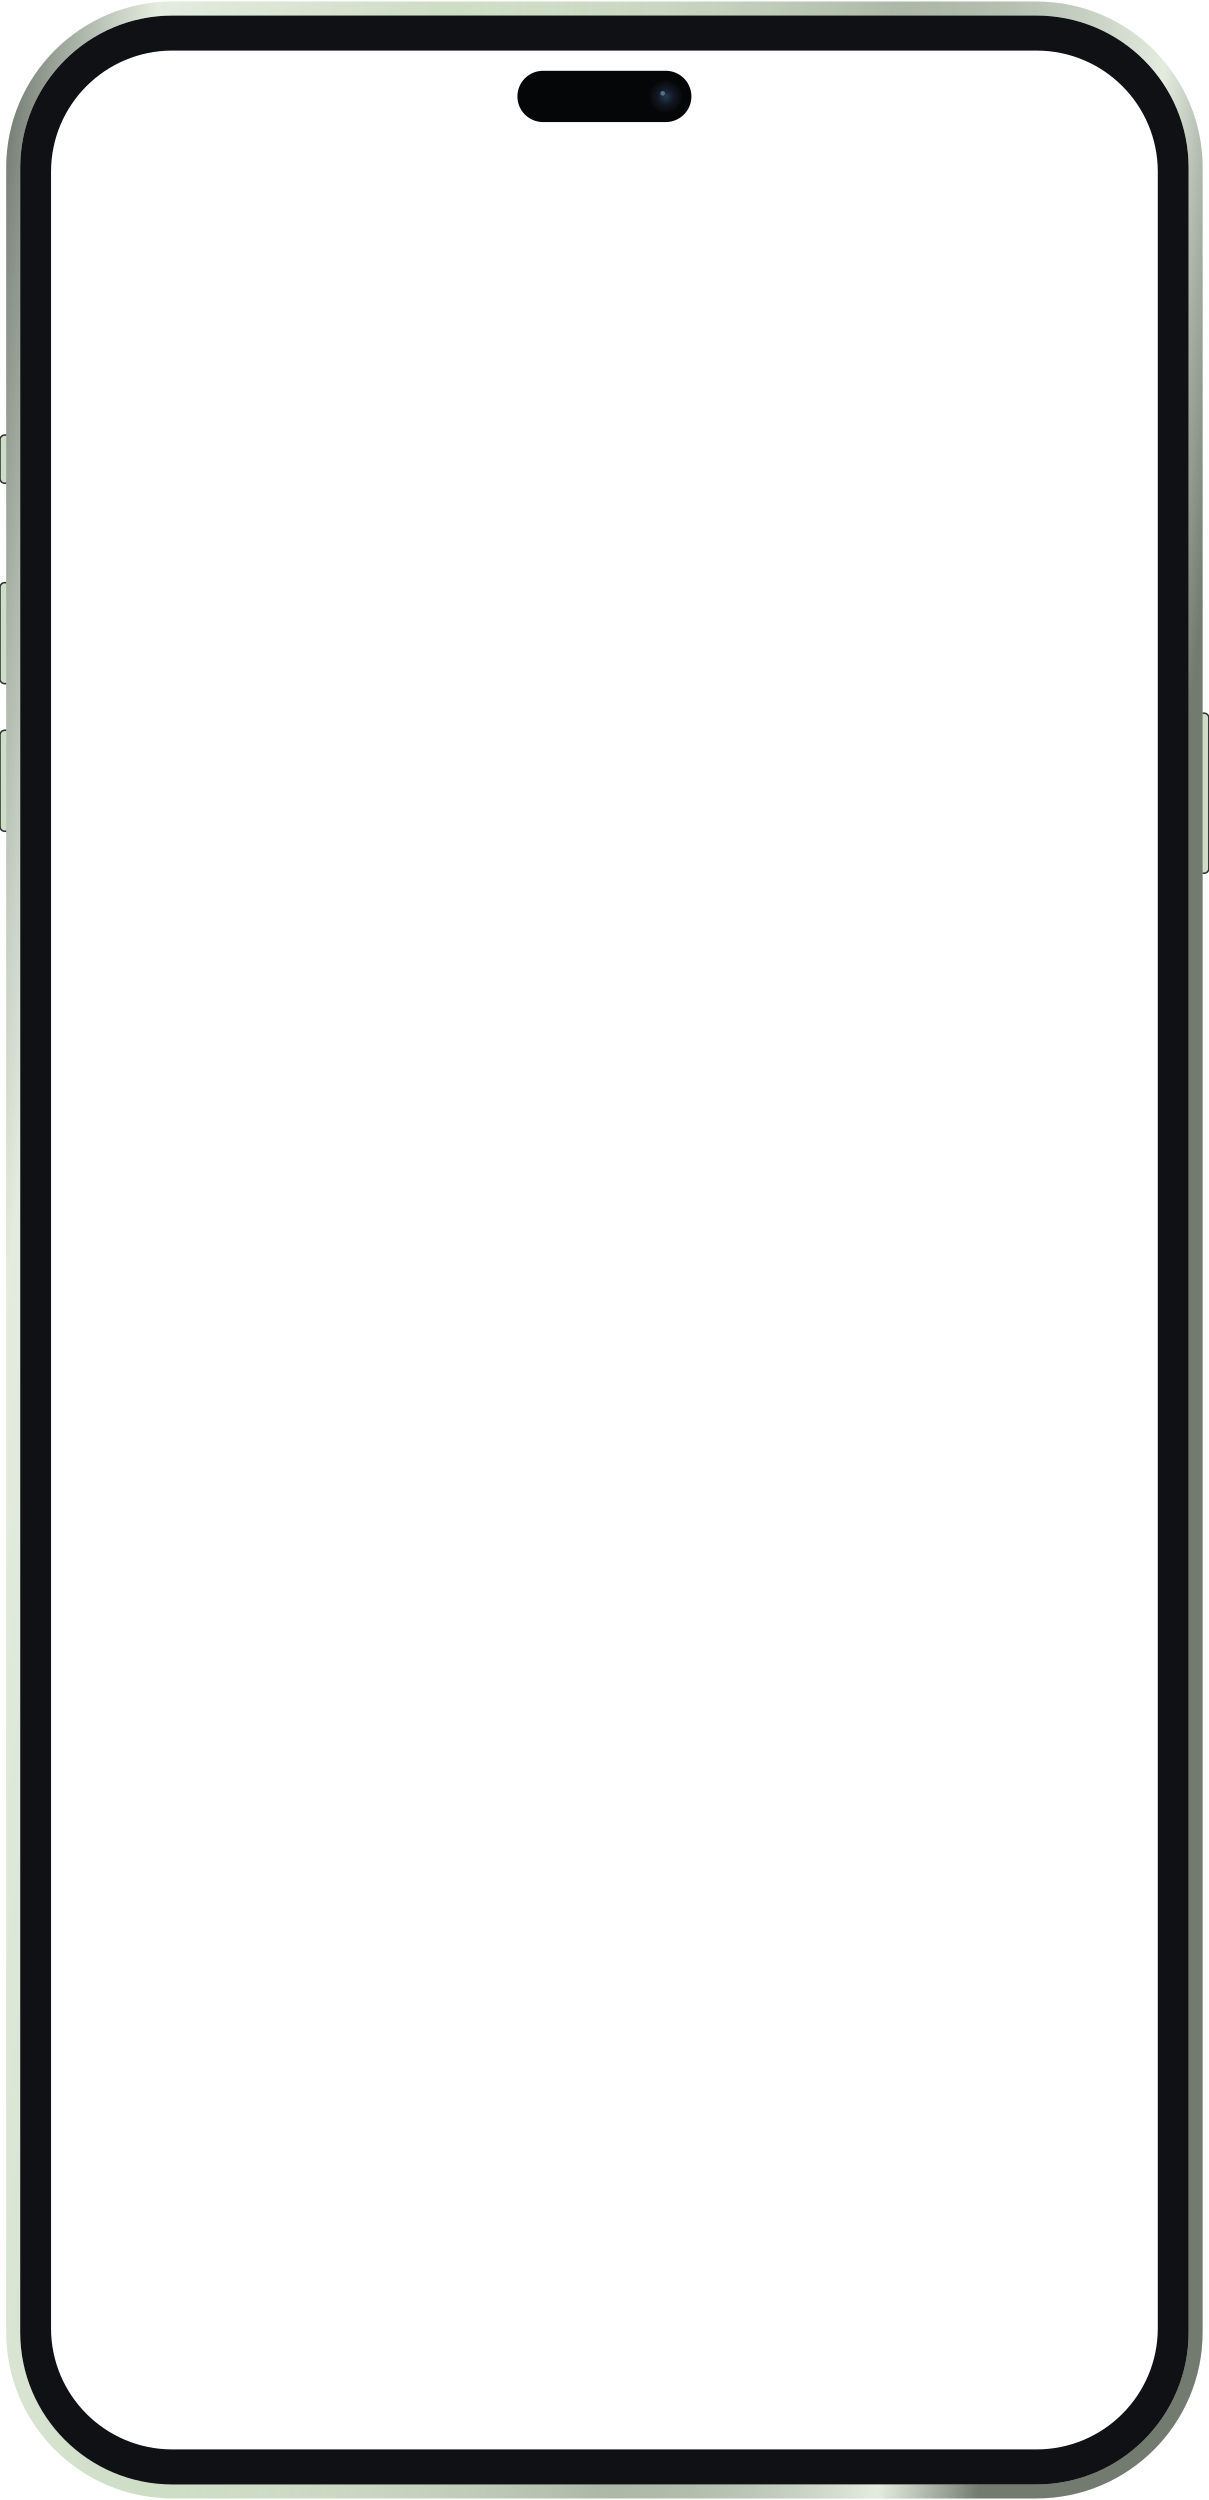
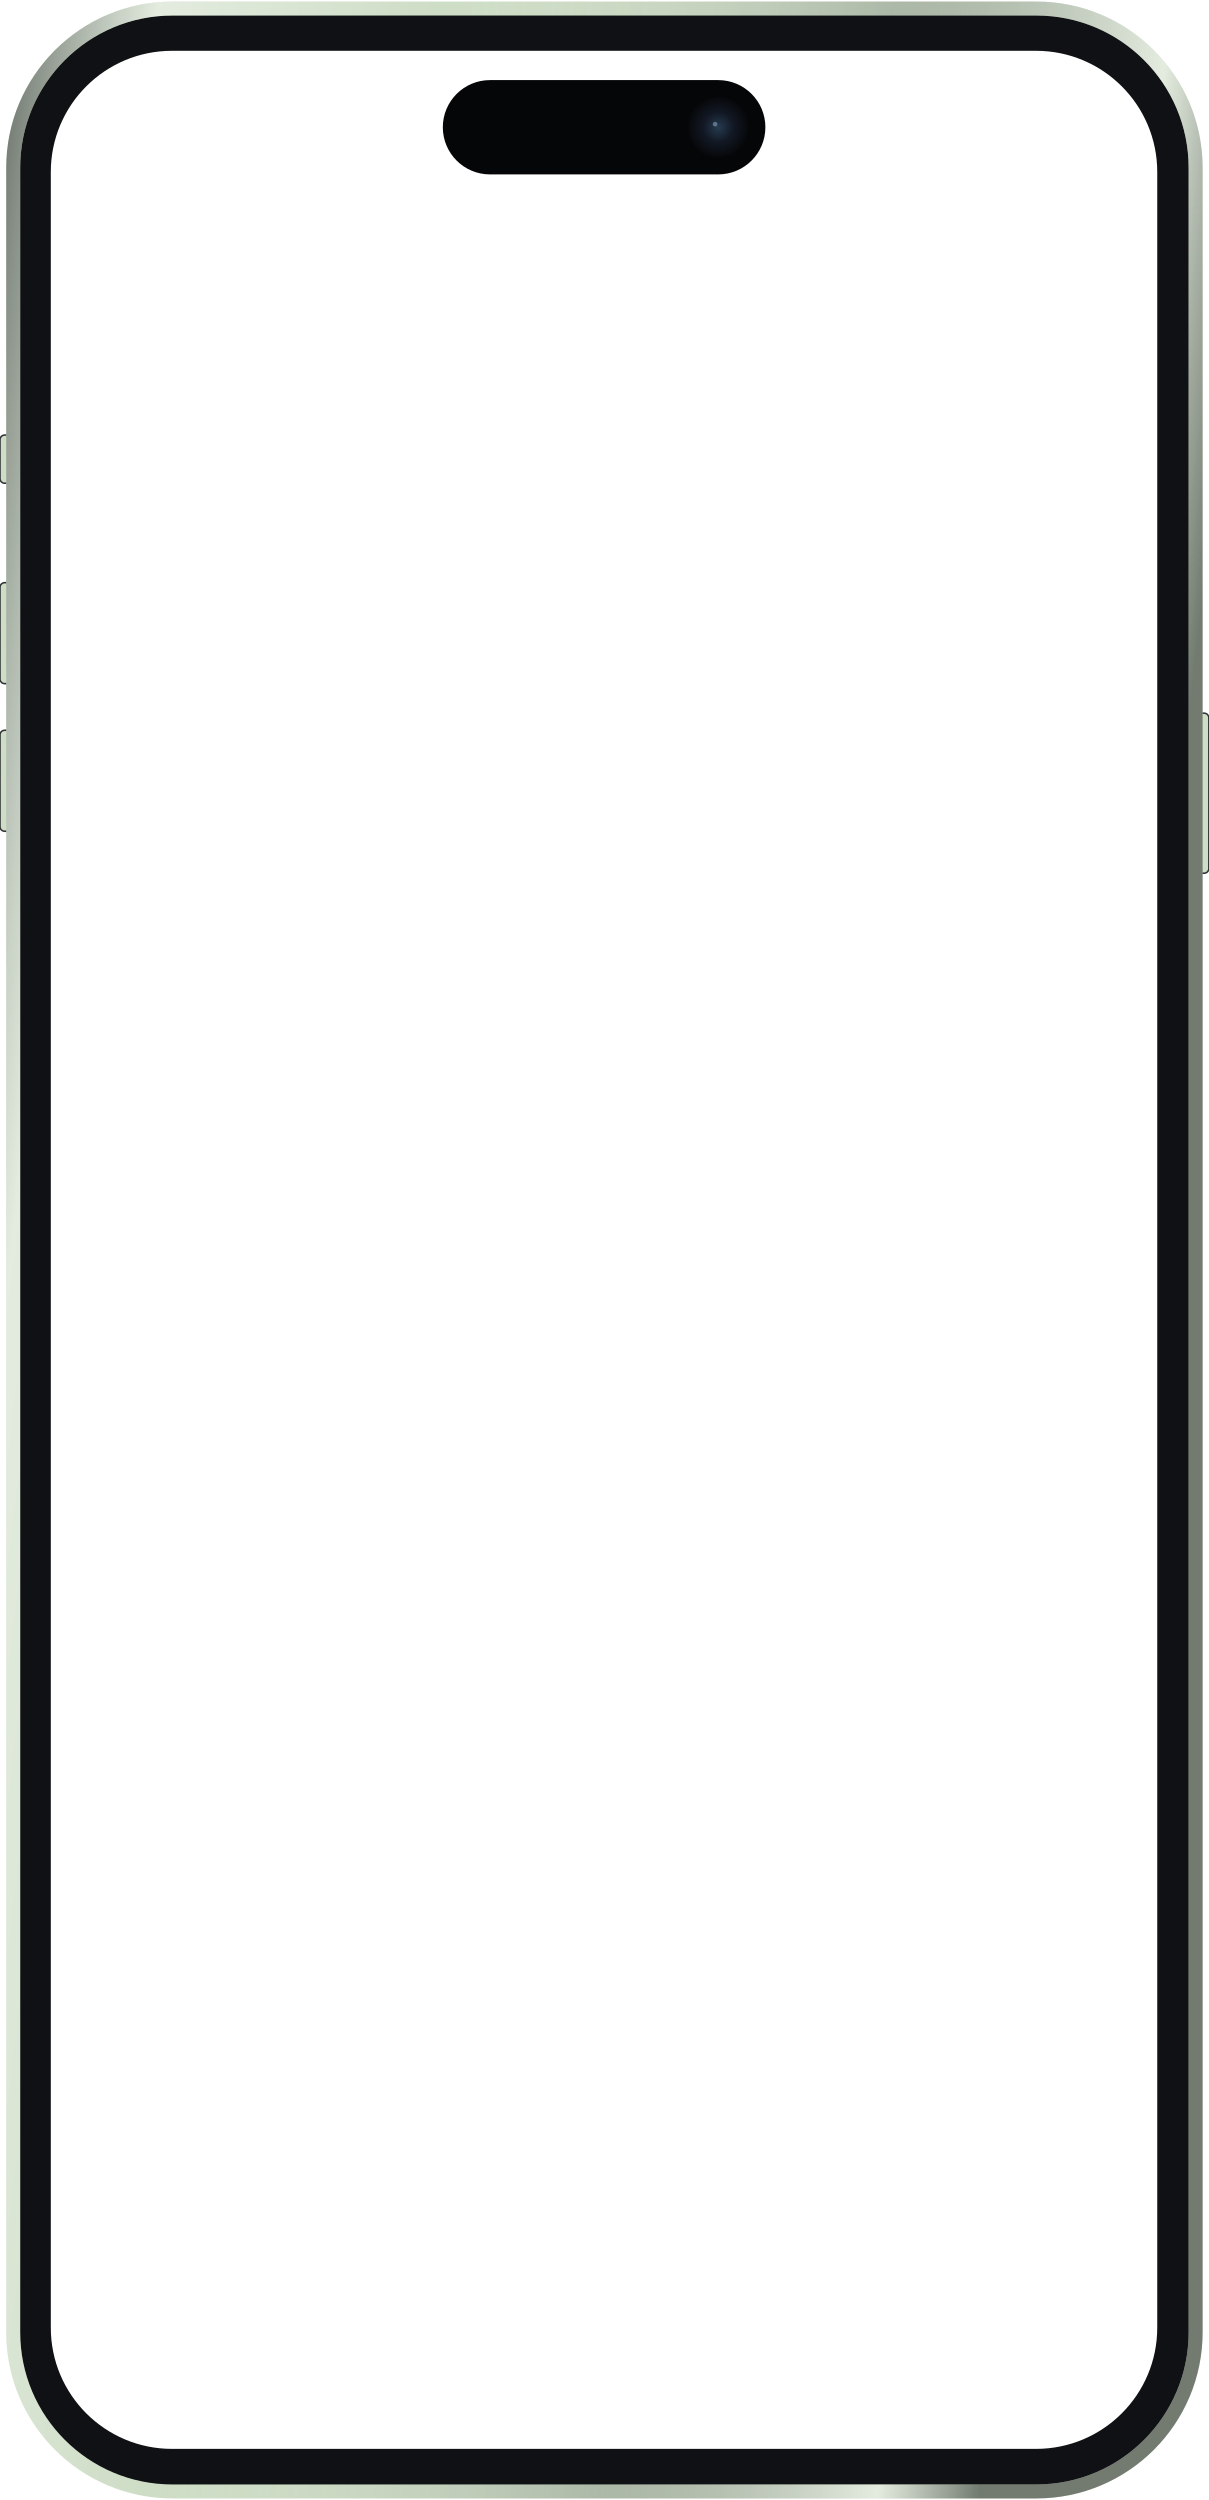
<svg xmlns="http://www.w3.org/2000/svg" width="778" height="1609" viewBox="0 0 778 1609">
  <defs>
    <linearGradient id="polish" x2="1" y2="0.25" gradientUnits="objectBoundingBox">
      <stop stop-color="#121519" stop-opacity=".55" />
      <stop offset=".12" stop-color="white" stop-opacity=".43" />
      <stop offset=".34" stop-color="white" stop-opacity="0" />
      <stop offset=".7" stop-color="#202027" stop-opacity=".19" />
      <stop offset=".92" stop-color="white" stop-opacity=".45" />
      <stop offset="1" stop-color="#17191b" stop-opacity=".5" />
    </linearGradient>
    <radialGradient id="optic">
      <stop stop-color="#263b50" />
      <stop offset=".5" stop-color="#121824" />
      <stop offset="1" stop-color="#07080a" />
    </radialGradient>
  </defs>
  <g fill="#ceddc6" stroke="#303237" stroke-width="1">
    <rect x="0" y="280" width="8" height="31" rx="3" />
    <rect x="0" y="375" width="8" height="65" rx="3" />
    <rect x="0" y="470" width="8" height="65" rx="3" />
    <rect x="770" y="459" width="8" height="103" rx="3" />
  </g>
  <g fill-rule="evenodd">
-     <path fill="#101114" d="M111 6H667a102 102 0 0 1 102 102V1501a102 102 0 0 1 -102 102H111a102 102 0 0 1 -102 -102V108a102 102 0 0 1 102 -102Z M110.848 32.561H667.152a78 78 0 0 1 78 78V1498.439a78 78 0 0 1 -78 78H110.848a78 78 0 0 1 -78 -78V110.561a78 78 0 0 1 78 -78Z" />
+     <path fill="#101114" d="M111 6H667a102 102 0 0 1 102 102V1501a102 102 0 0 1 -102 102H111a102 102 0 0 1 -102 -102V108a102 102 0 0 1 102 -102Z M110.7 32.7H666.8a78 78 0 0 1 78 78V1498.1a78 78 0 0 1 -78 78H110.7a78 78 0 0 1 -78 -78V110.7a78 78 0 0 1 78 -78Z" />
    <path fill="#ceddc6" d="M111 1H667a107 107 0 0 1 107 107V1501a107 107 0 0 1 -107 107H111a107 107 0 0 1 -107 -107V108a107 107 0 0 1 107 -107Z M111 10H667a98 98 0 0 1 98 98V1501a98 98 0 0 1 -98 98H111a98 98 0 0 1 -98 -98V108a98 98 0 0 1 98 -98Z" />
    <path fill="url(#polish)" d="M111 1H667a107 107 0 0 1 107 107V1501a107 107 0 0 1 -107 107H111a107 107 0 0 1 -107 -107V108a107 107 0 0 1 107 -107Z M111 10H667a98 98 0 0 1 98 98V1501a98 98 0 0 1 -98 98H111a98 98 0 0 1 -98 -98V108a98 98 0 0 1 98 -98Z" />
  </g>
-   <path fill="#050608" d="M349.5 45.561H428.5a16.5 16.5 0 0 1 16.5 16.5V62.061a16.5 16.5 0 0 1 -16.5 16.5H349.5a16.5 16.5 0 0 1 -16.5 -16.5V62.061a16.5 16.5 0 0 1 16.5 -16.5Z" />
-   <circle cx="428.5" cy="62.061" r="10.56" fill="url(#optic)" />
-   <circle cx="426.5" cy="60.061" r="1.5" fill="#9ab5d1" opacity=".5" />
+   <path fill="#050608" d="M315.35 51.55H462.25a30.35 30.35 0 0 1 30.35 30.35V81.9a30.35 30.35 0 0 1 -30.35 30.35H315.35a30.35 30.35 0 0 1 -30.35 -30.35V81.9a30.35 30.35 0 0 1 30.35 -30.35Z" />
+   <circle cx="462.25" cy="81.9" r="19.424" fill="url(#optic)" />
+   <circle cx="460.25" cy="79.9" r="1.5" fill="#9ab5d1" opacity=".5" />
</svg>
